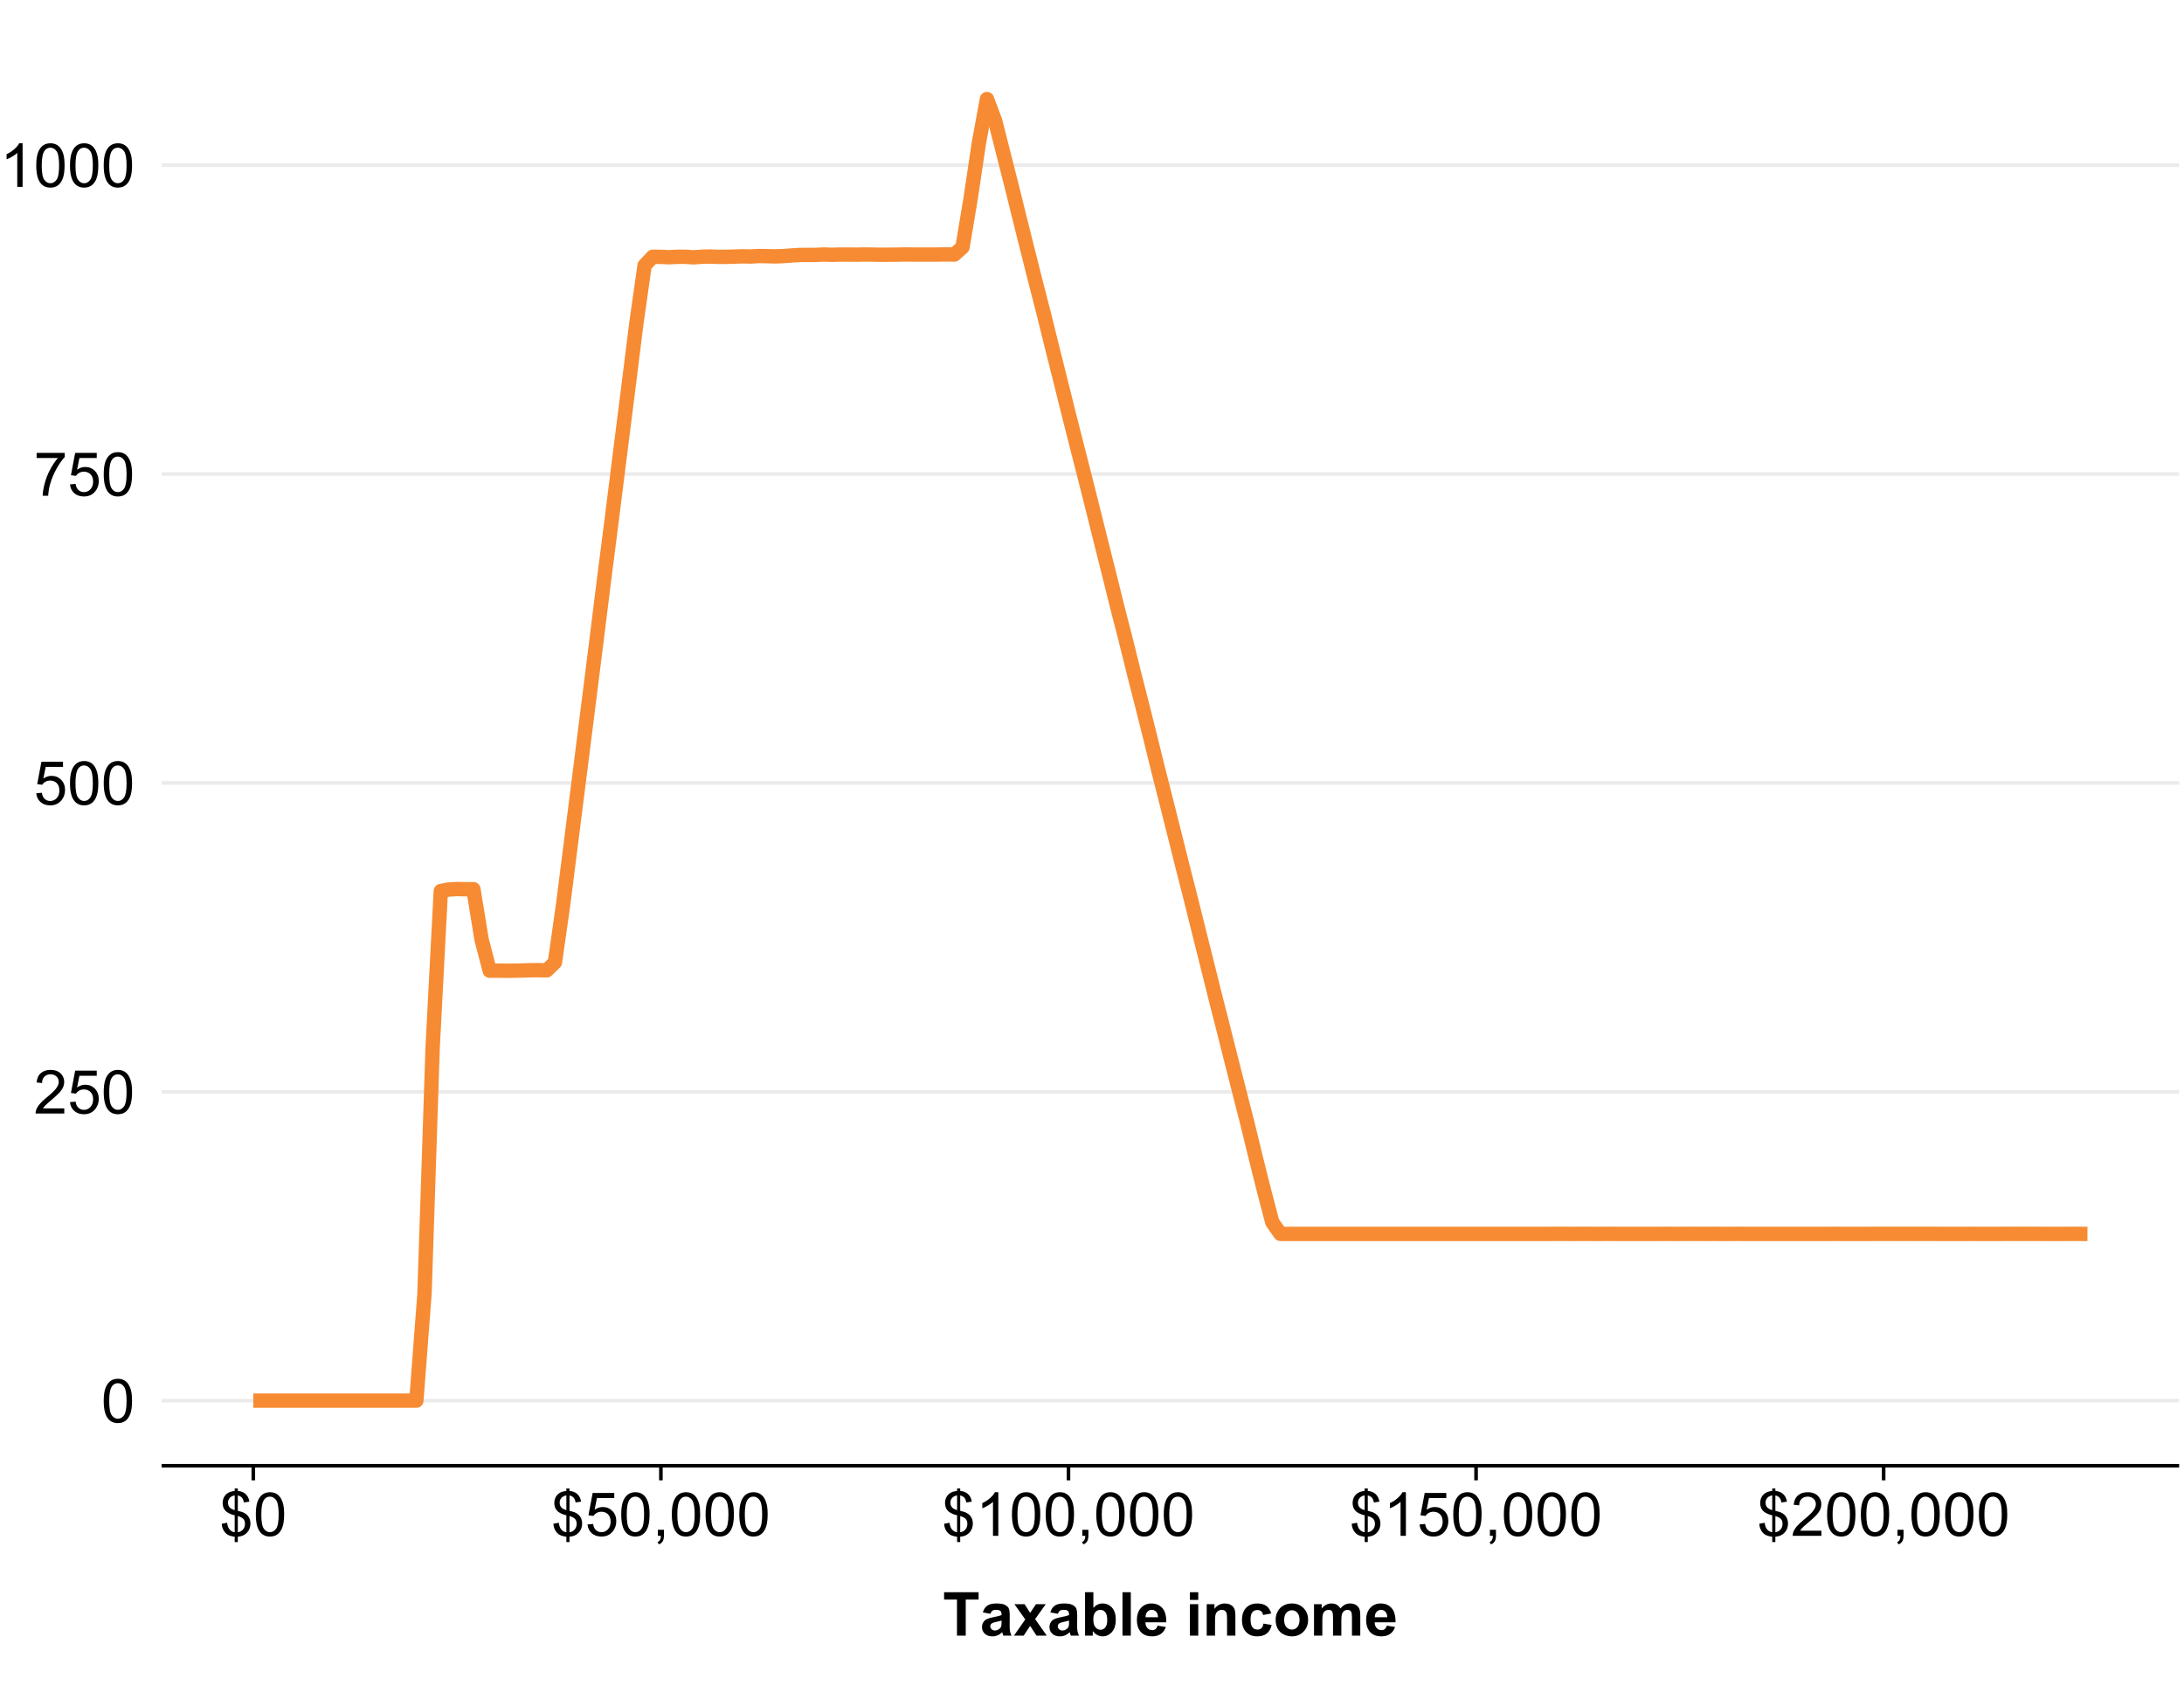
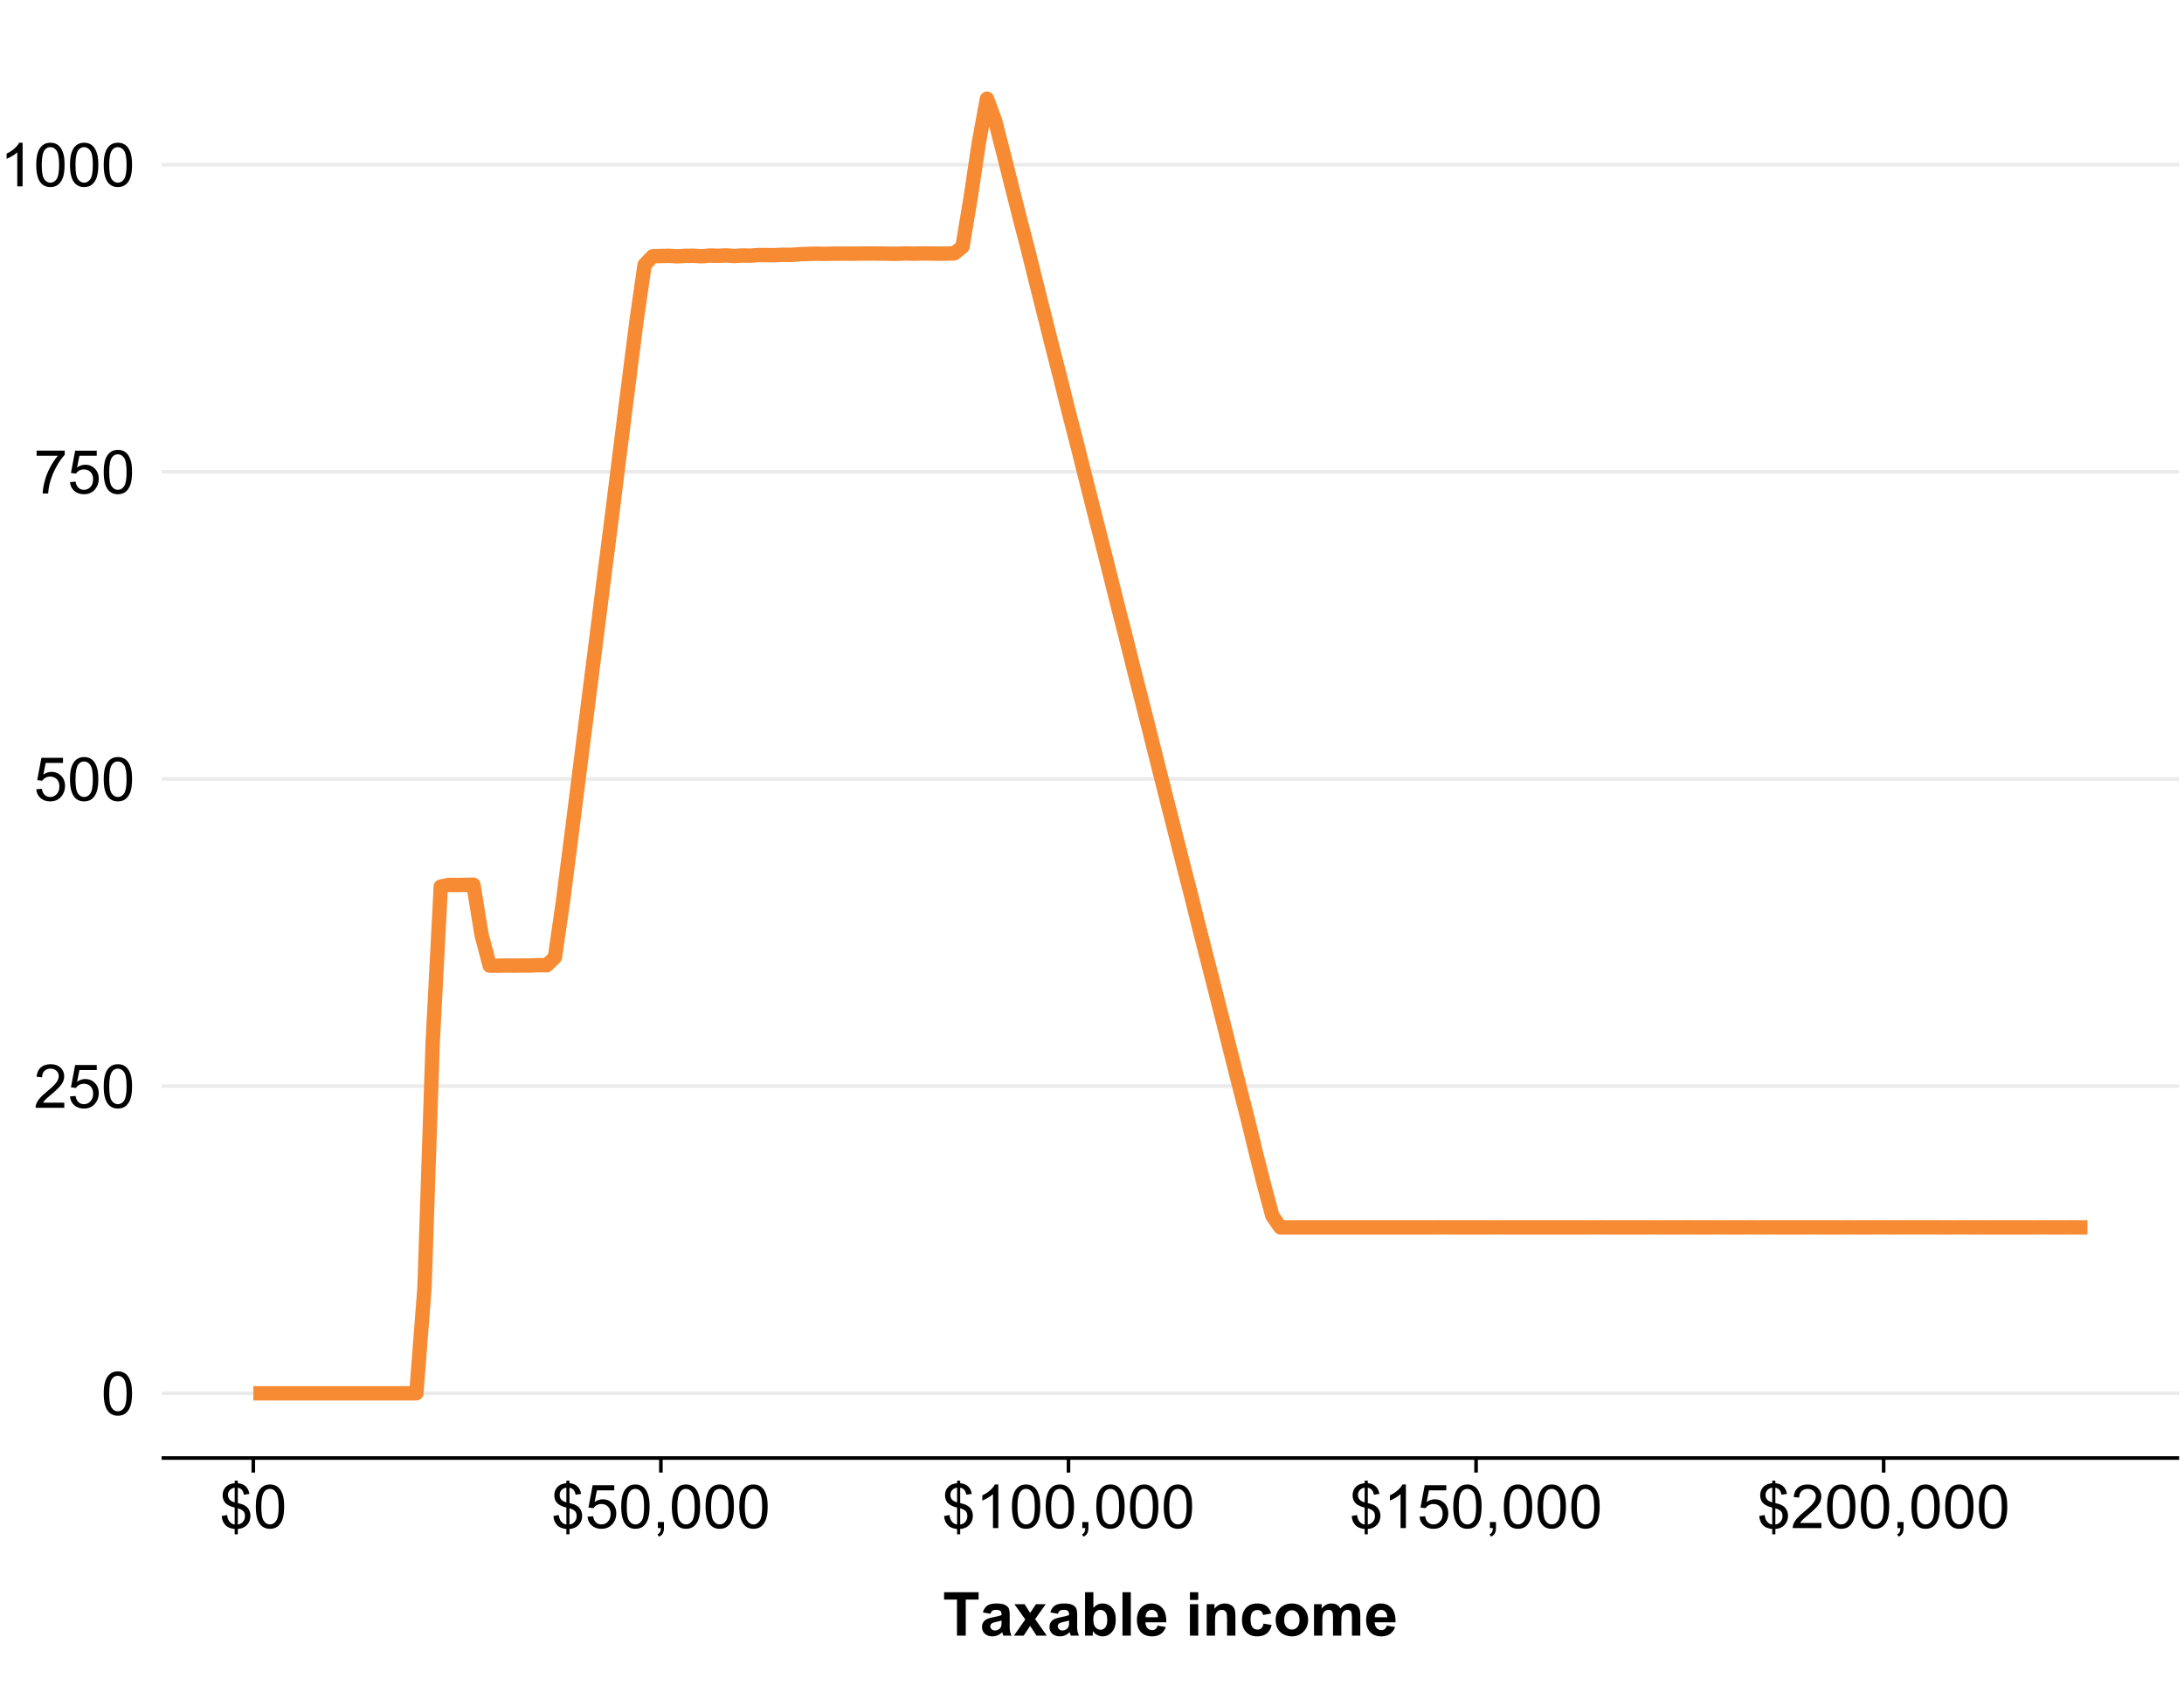
<svg xmlns="http://www.w3.org/2000/svg" xmlns:xlink="http://www.w3.org/1999/xlink" width="648pt" height="504pt" viewBox="0 0 648 504" version="1.1">
  <defs>
    <g>
      <symbol overflow="visible" id="glyph0-0">
        <path style="stroke:none;" d="M 2.25 0 L 2.25 -11.25 L 11.25 -11.25 L 11.25 0 Z M 2.531 -0.281 L 10.969 -0.281 L 10.969 -10.969 L 2.531 -10.969 Z M 2.531 -0.281 " />
      </symbol>
      <symbol overflow="visible" id="glyph0-1">
        <path style="stroke:none;" d="M 0.746 -6.355 C 0.742 -7.875 0.898 -9.102 1.215 -10.031 C 1.527 -10.961 1.996 -11.676 2.613 -12.18 C 3.23 -12.684 4.008 -12.938 4.949 -12.938 C 5.637 -12.938 6.242 -12.797 6.766 -12.52 C 7.285 -12.238 7.715 -11.836 8.059 -11.316 C 8.395 -10.789 8.664 -10.152 8.859 -9.398 C 9.051 -8.645 9.145 -7.629 9.148 -6.355 C 9.145 -4.84 8.992 -3.617 8.684 -2.691 C 8.371 -1.762 7.906 -1.047 7.289 -0.539 C 6.672 -0.035 5.891 0.215 4.949 0.219 C 3.703 0.215 2.727 -0.227 2.023 -1.117 C 1.168 -2.188 0.742 -3.934 0.746 -6.355 Z M 2.375 -6.355 C 2.371 -4.234 2.621 -2.824 3.117 -2.129 C 3.609 -1.426 4.219 -1.078 4.949 -1.082 C 5.672 -1.078 6.281 -1.43 6.781 -2.137 C 7.273 -2.836 7.523 -4.242 7.523 -6.355 C 7.523 -8.473 7.273 -9.883 6.781 -10.582 C 6.281 -11.277 5.664 -11.625 4.93 -11.629 C 4.199 -11.625 3.621 -11.316 3.191 -10.703 C 2.645 -9.918 2.371 -8.469 2.375 -6.355 Z M 2.375 -6.355 " />
      </symbol>
      <symbol overflow="visible" id="glyph0-2">
        <path style="stroke:none;" d="M 9.062 -1.52 L 9.062 0 L 0.547 0 C 0.531 -0.379 0.594 -0.742 0.73 -1.098 C 0.945 -1.676 1.293 -2.25 1.77 -2.812 C 2.246 -3.375 2.934 -4.023 3.84 -4.766 C 5.238 -5.906 6.188 -6.816 6.68 -7.492 C 7.172 -8.16 7.418 -8.793 7.418 -9.395 C 7.418 -10.02 7.191 -10.551 6.746 -10.98 C 6.293 -11.41 5.711 -11.625 4.992 -11.629 C 4.23 -11.625 3.621 -11.395 3.164 -10.941 C 2.703 -10.48 2.469 -9.848 2.469 -9.043 L 0.844 -9.211 C 0.953 -10.422 1.371 -11.344 2.102 -11.984 C 2.824 -12.617 3.801 -12.938 5.027 -12.938 C 6.262 -12.938 7.238 -12.594 7.961 -11.91 C 8.68 -11.223 9.039 -10.371 9.043 -9.359 C 9.039 -8.84 8.934 -8.336 8.727 -7.84 C 8.512 -7.34 8.164 -6.812 7.676 -6.266 C 7.188 -5.711 6.375 -4.957 5.238 -4 C 4.285 -3.199 3.676 -2.66 3.41 -2.379 C 3.141 -2.094 2.918 -1.805 2.742 -1.52 Z M 9.062 -1.52 " />
      </symbol>
      <symbol overflow="visible" id="glyph0-3">
        <path style="stroke:none;" d="M 0.746 -3.375 L 2.406 -3.516 C 2.527 -2.707 2.812 -2.098 3.266 -1.691 C 3.711 -1.281 4.254 -1.078 4.887 -1.082 C 5.648 -1.078 6.293 -1.363 6.82 -1.941 C 7.344 -2.512 7.605 -3.273 7.609 -4.227 C 7.605 -5.125 7.352 -5.84 6.848 -6.363 C 6.34 -6.883 5.676 -7.141 4.859 -7.145 C 4.344 -7.141 3.887 -7.027 3.48 -6.797 C 3.07 -6.566 2.746 -6.266 2.516 -5.898 L 1.027 -6.09 L 2.277 -12.711 L 8.684 -12.711 L 8.684 -11.195 L 3.543 -11.195 L 2.848 -7.734 C 3.621 -8.273 4.43 -8.543 5.281 -8.543 C 6.402 -8.543 7.352 -8.152 8.129 -7.371 C 8.898 -6.59 9.285 -5.586 9.289 -4.367 C 9.285 -3.195 8.945 -2.188 8.27 -1.344 C 7.441 -0.301 6.316 0.215 4.887 0.219 C 3.715 0.215 2.758 -0.109 2.016 -0.766 C 1.273 -1.418 0.848 -2.289 0.746 -3.375 Z M 0.746 -3.375 " />
      </symbol>
      <symbol overflow="visible" id="glyph0-4">
        <path style="stroke:none;" d="M 0.852 -11.195 L 0.852 -12.719 L 9.195 -12.719 L 9.195 -11.488 C 8.367 -10.613 7.555 -9.453 6.754 -8.008 C 5.945 -6.559 5.324 -5.07 4.887 -3.543 C 4.57 -2.461 4.367 -1.281 4.281 0 L 2.656 0 C 2.668 -1.012 2.867 -2.234 3.25 -3.672 C 3.629 -5.105 4.176 -6.492 4.891 -7.828 C 5.602 -9.16 6.359 -10.281 7.164 -11.195 Z M 0.852 -11.195 " />
      </symbol>
      <symbol overflow="visible" id="glyph0-5">
        <path style="stroke:none;" d="M 6.707 0 L 5.125 0 L 5.125 -10.082 C 4.742 -9.715 4.242 -9.352 3.625 -8.988 C 3.004 -8.625 2.449 -8.352 1.961 -8.172 L 1.961 -9.703 C 2.844 -10.117 3.617 -10.621 4.281 -11.215 C 4.941 -11.805 5.41 -12.379 5.688 -12.938 L 6.707 -12.938 Z M 6.707 0 " />
      </symbol>
      <symbol overflow="visible" id="glyph0-6">
        <path style="stroke:none;" d="M 4.484 1.855 L 4.484 0.273 C 3.688 0.172 3.047 -0.004 2.555 -0.258 C 2.059 -0.512 1.629 -0.922 1.27 -1.492 C 0.906 -2.059 0.695 -2.754 0.641 -3.578 L 2.234 -3.875 C 2.352 -3.023 2.57 -2.402 2.883 -2.004 C 3.328 -1.441 3.859 -1.125 4.484 -1.062 L 4.484 -6.102 C 3.828 -6.219 3.164 -6.473 2.488 -6.855 C 1.98 -7.137 1.59 -7.523 1.32 -8.023 C 1.047 -8.52 0.914 -9.086 0.914 -9.719 C 0.914 -10.84 1.312 -11.75 2.109 -12.453 C 2.641 -12.918 3.43 -13.207 4.484 -13.316 L 4.484 -14.07 L 5.414 -14.07 L 5.414 -13.316 C 6.332 -13.227 7.059 -12.957 7.602 -12.508 C 8.289 -11.93 8.707 -11.141 8.852 -10.141 L 7.215 -9.898 C 7.117 -10.516 6.922 -10.992 6.629 -11.324 C 6.332 -11.652 5.93 -11.871 5.414 -11.98 L 5.414 -7.418 C 6.211 -7.215 6.738 -7.059 6.996 -6.953 C 7.488 -6.73 7.887 -6.465 8.199 -6.16 C 8.504 -5.848 8.742 -5.48 8.914 -5.055 C 9.078 -4.625 9.164 -4.16 9.168 -3.664 C 9.164 -2.566 8.816 -1.652 8.121 -0.922 C 7.422 -0.188 6.52 0.199 5.414 0.254 L 5.414 1.855 Z M 4.484 -11.996 C 3.863 -11.898 3.379 -11.652 3.027 -11.258 C 2.672 -10.855 2.496 -10.387 2.496 -9.844 C 2.496 -9.305 2.645 -8.852 2.949 -8.488 C 3.246 -8.125 3.758 -7.836 4.484 -7.621 Z M 5.414 -1.062 C 6.027 -1.137 6.535 -1.406 6.938 -1.863 C 7.336 -2.316 7.535 -2.879 7.539 -3.559 C 7.535 -4.129 7.395 -4.594 7.113 -4.945 C 6.828 -5.293 6.262 -5.602 5.414 -5.879 Z M 5.414 -1.062 " />
      </symbol>
      <symbol overflow="visible" id="glyph0-7">
        <path style="stroke:none;" d="M 1.602 0 L 1.602 -1.801 L 3.402 -1.801 L 3.402 0 C 3.398 0.66 3.281 1.191 3.051 1.602 C 2.812 2.008 2.441 2.324 1.934 2.547 L 1.492 1.871 C 1.824 1.723 2.07 1.508 2.23 1.227 C 2.387 0.938 2.477 0.531 2.496 0 Z M 1.602 0 " />
      </symbol>
      <symbol overflow="visible" id="glyph1-0">
        <path style="stroke:none;" d="M 2.25 0 L 2.25 -11.25 L 11.25 -11.25 L 11.25 0 Z M 2.531 -0.281 L 10.969 -0.281 L 10.969 -10.969 L 2.531 -10.969 Z M 2.531 -0.281 " />
      </symbol>
      <symbol overflow="visible" id="glyph1-1">
        <path style="stroke:none;" d="M 4.211 0 L 4.211 -10.703 L 0.387 -10.703 L 0.387 -12.883 L 10.625 -12.883 L 10.625 -10.703 L 6.812 -10.703 L 6.812 0 Z M 4.211 0 " />
      </symbol>
      <symbol overflow="visible" id="glyph1-2">
        <path style="stroke:none;" d="M 3.137 -6.484 L 0.898 -6.891 C 1.145 -7.789 1.578 -8.457 2.195 -8.895 C 2.809 -9.328 3.723 -9.543 4.938 -9.547 C 6.039 -9.543 6.859 -9.414 7.402 -9.152 C 7.938 -8.891 8.316 -8.559 8.539 -8.16 C 8.754 -7.758 8.863 -7.02 8.867 -5.949 L 8.844 -3.066 C 8.84 -2.242 8.879 -1.637 8.961 -1.25 C 9.035 -0.859 9.184 -0.445 9.406 0 L 6.961 0 C 6.895 -0.164 6.812 -0.406 6.723 -0.73 C 6.68 -0.875 6.652 -0.973 6.637 -1.02 C 6.211 -0.609 5.758 -0.301 5.281 -0.098 C 4.797 0.109 4.285 0.211 3.742 0.211 C 2.781 0.211 2.023 -0.047 1.473 -0.57 C 0.914 -1.086 0.637 -1.746 0.641 -2.547 C 0.637 -3.074 0.766 -3.543 1.02 -3.957 C 1.27 -4.367 1.621 -4.684 2.078 -4.906 C 2.527 -5.125 3.184 -5.32 4.043 -5.484 C 5.195 -5.699 5.992 -5.898 6.441 -6.09 L 6.441 -6.336 C 6.438 -6.805 6.32 -7.145 6.09 -7.352 C 5.852 -7.551 5.41 -7.652 4.766 -7.656 C 4.32 -7.652 3.977 -7.566 3.734 -7.395 C 3.484 -7.223 3.285 -6.918 3.137 -6.484 Z M 6.441 -4.484 C 6.121 -4.375 5.621 -4.25 4.938 -4.102 C 4.25 -3.953 3.801 -3.809 3.594 -3.672 C 3.266 -3.441 3.105 -3.152 3.109 -2.805 C 3.105 -2.457 3.234 -2.156 3.496 -1.906 C 3.75 -1.652 4.078 -1.527 4.484 -1.531 C 4.922 -1.527 5.348 -1.676 5.758 -1.969 C 6.051 -2.191 6.246 -2.461 6.344 -2.785 C 6.406 -2.992 6.438 -3.395 6.441 -3.992 Z M 6.441 -4.484 " />
      </symbol>
      <symbol overflow="visible" id="glyph1-3">
        <path style="stroke:none;" d="M 0.105 0 L 3.473 -4.809 L 0.246 -9.336 L 3.262 -9.336 L 4.914 -6.766 L 6.652 -9.336 L 9.555 -9.336 L 6.391 -4.914 L 9.844 0 L 6.812 0 L 4.914 -2.891 L 2.996 0 Z M 0.105 0 " />
      </symbol>
      <symbol overflow="visible" id="glyph1-4">
        <path style="stroke:none;" d="M 1.188 0 L 1.188 -12.883 L 3.656 -12.883 L 3.656 -8.242 C 4.414 -9.109 5.316 -9.543 6.363 -9.547 C 7.5 -9.543 8.438 -9.133 9.184 -8.309 C 9.926 -7.484 10.301 -6.301 10.301 -4.766 C 10.301 -3.168 9.918 -1.941 9.16 -1.082 C 8.398 -0.219 7.48 0.211 6.398 0.211 C 5.863 0.211 5.336 0.078 4.82 -0.188 C 4.301 -0.453 3.855 -0.848 3.48 -1.371 L 3.48 0 Z M 3.641 -4.867 C 3.637 -3.898 3.789 -3.184 4.094 -2.727 C 4.52 -2.066 5.09 -1.738 5.801 -1.742 C 6.344 -1.738 6.805 -1.973 7.191 -2.438 C 7.574 -2.902 7.77 -3.637 7.77 -4.641 C 7.77 -5.707 7.574 -6.477 7.188 -6.949 C 6.801 -7.418 6.305 -7.652 5.703 -7.656 C 5.109 -7.652 4.617 -7.422 4.227 -6.965 C 3.832 -6.5 3.637 -5.801 3.641 -4.867 Z M 3.641 -4.867 " />
      </symbol>
      <symbol overflow="visible" id="glyph1-5">
        <path style="stroke:none;" d="M 1.293 0 L 1.293 -12.883 L 3.762 -12.883 L 3.762 0 Z M 1.293 0 " />
      </symbol>
      <symbol overflow="visible" id="glyph1-6">
        <path style="stroke:none;" d="M 6.695 -2.969 L 9.156 -2.559 C 8.84 -1.652 8.34 -0.965 7.66 -0.496 C 6.973 -0.023 6.121 0.211 5.098 0.211 C 3.473 0.211 2.27 -0.316 1.492 -1.379 C 0.875 -2.227 0.566 -3.301 0.57 -4.598 C 0.566 -6.141 0.973 -7.352 1.781 -8.23 C 2.59 -9.105 3.613 -9.543 4.852 -9.547 C 6.238 -9.543 7.332 -9.086 8.137 -8.168 C 8.938 -7.25 9.32 -5.844 9.289 -3.953 L 3.102 -3.953 C 3.117 -3.219 3.316 -2.648 3.699 -2.242 C 4.078 -1.832 4.555 -1.629 5.125 -1.633 C 5.508 -1.629 5.832 -1.734 6.098 -1.949 C 6.359 -2.156 6.559 -2.496 6.695 -2.969 Z M 6.836 -5.469 C 6.816 -6.18 6.633 -6.723 6.285 -7.098 C 5.93 -7.465 5.5 -7.652 5 -7.656 C 4.457 -7.652 4.012 -7.457 3.664 -7.066 C 3.309 -6.672 3.137 -6.137 3.148 -5.469 Z M 6.836 -5.469 " />
      </symbol>
      <symbol overflow="visible" id="glyph1-7">
        <path style="stroke:none;" d="" />
      </symbol>
      <symbol overflow="visible" id="glyph1-8">
        <path style="stroke:none;" d="M 1.293 -10.602 L 1.293 -12.883 L 3.762 -12.883 L 3.762 -10.602 Z M 1.293 0 L 1.293 -9.336 L 3.762 -9.336 L 3.762 0 Z M 1.293 0 " />
      </symbol>
      <symbol overflow="visible" id="glyph1-9">
        <path style="stroke:none;" d="M 9.781 0 L 7.312 0 L 7.312 -4.766 C 7.312 -5.766 7.258 -6.418 7.152 -6.719 C 7.047 -7.012 6.875 -7.242 6.641 -7.41 C 6.398 -7.57 6.113 -7.652 5.781 -7.656 C 5.352 -7.652 4.969 -7.535 4.629 -7.305 C 4.289 -7.066 4.055 -6.754 3.93 -6.371 C 3.801 -5.98 3.738 -5.266 3.742 -4.227 L 3.742 0 L 1.273 0 L 1.273 -9.336 L 3.57 -9.336 L 3.57 -7.961 C 4.379 -9.016 5.406 -9.543 6.645 -9.547 C 7.188 -9.543 7.684 -9.445 8.137 -9.25 C 8.586 -9.051 8.926 -8.801 9.16 -8.5 C 9.387 -8.191 9.551 -7.844 9.645 -7.461 C 9.734 -7.07 9.777 -6.52 9.781 -5.801 Z M 9.781 0 " />
      </symbol>
      <symbol overflow="visible" id="glyph1-10">
        <path style="stroke:none;" d="M 9.43 -6.574 L 6.996 -6.133 C 6.914 -6.617 6.727 -6.984 6.438 -7.23 C 6.145 -7.477 5.77 -7.598 5.309 -7.602 C 4.691 -7.598 4.199 -7.387 3.836 -6.965 C 3.469 -6.539 3.285 -5.828 3.289 -4.836 C 3.285 -3.723 3.473 -2.941 3.844 -2.484 C 4.215 -2.027 4.715 -1.797 5.344 -1.801 C 5.812 -1.797 6.195 -1.93 6.496 -2.199 C 6.793 -2.465 7.004 -2.926 7.129 -3.578 L 9.555 -3.164 C 9.301 -2.047 8.816 -1.203 8.102 -0.641 C 7.387 -0.07 6.43 0.211 5.23 0.211 C 3.859 0.211 2.77 -0.219 1.961 -1.082 C 1.148 -1.941 0.742 -3.133 0.746 -4.656 C 0.742 -6.195 1.152 -7.395 1.969 -8.258 C 2.781 -9.113 3.883 -9.543 5.273 -9.547 C 6.406 -9.543 7.309 -9.301 7.984 -8.812 C 8.652 -8.32 9.133 -7.574 9.43 -6.574 Z M 9.43 -6.574 " />
      </symbol>
      <symbol overflow="visible" id="glyph1-11">
        <path style="stroke:none;" d="M 0.719 -4.797 C 0.715 -5.617 0.918 -6.41 1.324 -7.18 C 1.73 -7.945 2.301 -8.531 3.043 -8.938 C 3.781 -9.34 4.609 -9.543 5.527 -9.547 C 6.938 -9.543 8.098 -9.086 9 -8.168 C 9.898 -7.25 10.348 -6.09 10.352 -4.695 C 10.348 -3.277 9.891 -2.105 8.984 -1.18 C 8.07 -0.25 6.926 0.211 5.547 0.211 C 4.688 0.211 3.871 0.02 3.098 -0.367 C 2.32 -0.754 1.73 -1.32 1.324 -2.07 C 0.918 -2.812 0.715 -3.723 0.719 -4.797 Z M 3.25 -4.668 C 3.246 -3.738 3.465 -3.027 3.91 -2.539 C 4.348 -2.043 4.891 -1.797 5.539 -1.801 C 6.18 -1.797 6.719 -2.043 7.156 -2.539 C 7.59 -3.027 7.809 -3.742 7.812 -4.684 C 7.809 -5.594 7.59 -6.297 7.156 -6.793 C 6.719 -7.281 6.18 -7.527 5.539 -7.531 C 4.891 -7.527 4.348 -7.281 3.91 -6.793 C 3.465 -6.297 3.246 -5.59 3.25 -4.668 Z M 3.25 -4.668 " />
      </symbol>
      <symbol overflow="visible" id="glyph1-12">
        <path style="stroke:none;" d="M 1.109 -9.336 L 3.383 -9.336 L 3.383 -8.059 C 4.195 -9.047 5.168 -9.543 6.293 -9.547 C 6.887 -9.543 7.402 -9.422 7.848 -9.176 C 8.285 -8.926 8.648 -8.551 8.93 -8.059 C 9.34 -8.551 9.781 -8.926 10.258 -9.176 C 10.73 -9.422 11.238 -9.543 11.777 -9.547 C 12.461 -9.543 13.039 -9.406 13.516 -9.129 C 13.988 -8.848 14.344 -8.438 14.582 -7.902 C 14.75 -7.5 14.836 -6.855 14.836 -5.969 L 14.836 0 L 12.367 0 L 12.367 -5.336 C 12.363 -6.258 12.277 -6.855 12.109 -7.129 C 11.879 -7.477 11.527 -7.652 11.055 -7.656 C 10.707 -7.652 10.383 -7.547 10.082 -7.34 C 9.773 -7.125 9.555 -6.816 9.422 -6.41 C 9.285 -6.004 9.215 -5.359 9.219 -4.484 L 9.219 0 L 6.75 0 L 6.75 -5.117 C 6.75 -6.02 6.703 -6.605 6.617 -6.871 C 6.523 -7.133 6.387 -7.328 6.207 -7.461 C 6.02 -7.586 5.77 -7.652 5.457 -7.656 C 5.074 -7.652 4.734 -7.551 4.43 -7.348 C 4.125 -7.141 3.906 -6.844 3.773 -6.457 C 3.641 -6.07 3.574 -5.43 3.578 -4.535 L 3.578 0 L 1.109 0 Z M 1.109 -9.336 " />
      </symbol>
    </g>
    <clipPath id="clip1">
-       <path d="M 47.949 415 L 646.559 415 L 646.559 417 L 47.949 417 Z M 47.949 415 " />
+       <path d="M 47.949 412 L 646.559 412 L 646.559 414 L 47.949 414 Z M 47.949 412 " />
    </clipPath>
    <clipPath id="clip2">
-       <path d="M 47.949 323 L 646.559 323 L 646.559 325 L 47.949 325 Z M 47.949 323 " />
+       <path d="M 47.949 321 L 646.559 321 L 646.559 323 L 47.949 323 Z M 47.949 321 " />
    </clipPath>
    <clipPath id="clip3">
-       <path d="M 47.949 231 L 646.559 231 L 646.559 233 L 47.949 233 Z M 47.949 231 " />
+       <path d="M 47.949 230 L 646.559 230 L 646.559 232 L 47.949 232 Z M 47.949 230 " />
    </clipPath>
    <clipPath id="clip4">
-       <path d="M 47.949 140 L 646.559 140 L 646.559 142 L 47.949 142 Z M 47.949 140 " />
+       <path d="M 47.949 139 L 646.559 139 L 646.559 141 L 47.949 141 Z M 47.949 139 " />
    </clipPath>
    <clipPath id="clip5">
      <path d="M 47.949 48 L 646.559 48 L 646.559 50 L 47.949 50 Z M 47.949 48 " />
    </clipPath>
  </defs>
-   <g id="surface41">
+   <g id="surface384">
    <rect x="0" y="0" width="648" height="504" style="fill:rgb(100%,100%,100%);fill-opacity:1;stroke:none;" />
    <g clip-path="url(#clip1)" clip-rule="nonzero">
-       <path style="fill:none;stroke-width:1.067;stroke-linecap:butt;stroke-linejoin:round;stroke:rgb(92.157%,92.157%,92.157%);stroke-opacity:1;stroke-miterlimit:10;" d="M 47.949 415.617 L 646.559 415.617 " />
+       <path style="fill:none;stroke-width:1.067;stroke-linecap:butt;stroke-linejoin:round;stroke:rgb(92.157%,92.157%,92.157%);stroke-opacity:1;stroke-miterlimit:10;" d="M 47.949 413.426 L 646.559 413.426 " />
    </g>
    <g clip-path="url(#clip2)" clip-rule="nonzero">
-       <path style="fill:none;stroke-width:1.067;stroke-linecap:butt;stroke-linejoin:round;stroke:rgb(92.157%,92.157%,92.157%);stroke-opacity:1;stroke-miterlimit:10;" d="M 47.949 323.965 L 646.559 323.965 " />
+       <path style="fill:none;stroke-width:1.067;stroke-linecap:butt;stroke-linejoin:round;stroke:rgb(92.157%,92.157%,92.157%);stroke-opacity:1;stroke-miterlimit:10;" d="M 47.949 322.281 L 646.559 322.281 " />
    </g>
    <g clip-path="url(#clip3)" clip-rule="nonzero">
-       <path style="fill:none;stroke-width:1.067;stroke-linecap:butt;stroke-linejoin:round;stroke:rgb(92.157%,92.157%,92.157%);stroke-opacity:1;stroke-miterlimit:10;" d="M 47.949 232.316 L 646.559 232.316 " />
+       <path style="fill:none;stroke-width:1.067;stroke-linecap:butt;stroke-linejoin:round;stroke:rgb(92.157%,92.157%,92.157%);stroke-opacity:1;stroke-miterlimit:10;" d="M 47.949 231.137 L 646.559 231.137 " />
    </g>
    <g clip-path="url(#clip4)" clip-rule="nonzero">
-       <path style="fill:none;stroke-width:1.067;stroke-linecap:butt;stroke-linejoin:round;stroke:rgb(92.157%,92.157%,92.157%);stroke-opacity:1;stroke-miterlimit:10;" d="M 47.949 140.664 L 646.559 140.664 " />
+       <path style="fill:none;stroke-width:1.067;stroke-linecap:butt;stroke-linejoin:round;stroke:rgb(92.157%,92.157%,92.157%);stroke-opacity:1;stroke-miterlimit:10;" d="M 47.949 139.992 L 646.559 139.992 " />
    </g>
    <g clip-path="url(#clip5)" clip-rule="nonzero">
-       <path style="fill:none;stroke-width:1.067;stroke-linecap:butt;stroke-linejoin:round;stroke:rgb(92.157%,92.157%,92.157%);stroke-opacity:1;stroke-miterlimit:10;" d="M 47.949 49.012 L 646.559 49.012 " />
+       <path style="fill:none;stroke-width:1.067;stroke-linecap:butt;stroke-linejoin:round;stroke:rgb(92.157%,92.157%,92.157%);stroke-opacity:1;stroke-miterlimit:10;" d="M 47.949 48.848 L 646.559 48.848 " />
    </g>
-     <path style="fill:none;stroke-width:4.268;stroke-linecap:butt;stroke-linejoin:round;stroke:rgb(96.471%,54.51%,20%);stroke-opacity:1;stroke-miterlimit:10;" d="M 75.16 415.617 L 123.531 415.617 L 125.949 383.926 L 128.367 310.836 L 130.789 264.398 L 133.207 263.938 L 135.625 263.809 L 138.043 263.863 L 140.461 263.859 L 142.879 278.758 L 145.301 288.039 L 147.719 288.016 L 150.137 288.051 L 152.555 288.02 L 154.973 287.977 L 157.391 287.895 L 159.812 287.875 L 162.23 287.93 L 164.648 285.566 L 167.066 268.543 L 169.484 249.48 L 171.902 230.402 L 174.324 211.184 L 176.742 191.98 L 179.16 172.535 L 181.578 153.609 L 183.996 134.301 L 186.414 115.184 L 188.836 95.766 L 191.254 78.758 L 193.672 76.199 L 196.09 76.215 L 198.508 76.324 L 200.93 76.207 L 203.348 76.195 L 205.766 76.355 L 208.184 76.184 L 210.602 76.117 L 213.02 76.219 L 215.441 76.219 L 220.277 76.062 L 222.695 76.113 L 225.113 75.977 L 227.531 76.008 L 229.953 76.082 L 232.371 75.988 L 234.789 75.809 L 237.207 75.66 L 239.625 75.641 L 242.043 75.637 L 244.465 75.523 L 246.883 75.609 L 249.301 75.531 L 251.719 75.539 L 254.137 75.559 L 256.555 75.52 L 258.977 75.551 L 261.395 75.594 L 266.23 75.555 L 268.648 75.512 L 271.066 75.547 L 273.488 75.547 L 275.906 75.535 L 278.324 75.535 L 280.742 75.5 L 283.16 75.535 L 285.578 73.359 L 288 58.832 L 290.418 42.559 L 292.836 29.391 L 295.254 35.824 L 297.672 45.402 L 300.09 54.926 L 302.512 64.719 L 304.93 74.383 L 307.348 83.98 L 309.766 93.387 L 312.184 103.164 L 314.602 112.816 L 317.023 122.547 L 319.441 132.086 L 321.859 141.562 L 324.277 151.172 L 326.695 160.871 L 329.113 170.492 L 331.535 180.27 L 333.953 189.645 L 336.371 199.41 L 338.789 208.91 L 341.207 218.559 L 343.625 228.352 L 346.047 237.906 L 348.465 247.527 L 350.883 257.199 L 353.301 266.656 L 355.719 276.383 L 358.137 286.02 L 360.559 295.754 L 362.977 305.254 L 365.395 314.844 L 367.812 324.348 L 370.23 333.816 L 372.648 343.773 L 375.07 353.43 L 377.488 362.668 L 379.906 366.129 L 382.324 366.137 L 384.742 366.133 L 387.164 366.137 L 389.582 366.141 L 394.418 366.133 L 396.836 366.137 L 399.254 366.129 L 401.676 366.133 L 404.094 366.137 L 406.512 366.133 L 408.93 366.133 L 411.348 366.137 L 413.766 366.133 L 416.188 366.137 L 418.605 366.133 L 430.699 366.133 L 433.117 366.137 L 437.953 366.137 L 440.371 366.129 L 442.789 366.133 L 445.211 366.137 L 447.629 366.137 L 450.047 366.129 L 452.465 366.133 L 454.883 366.133 L 457.301 366.129 L 459.723 366.129 L 462.141 366.125 L 464.559 366.125 L 466.977 366.133 L 469.395 366.125 L 471.812 366.125 L 474.234 366.137 L 476.652 366.125 L 479.07 366.129 L 481.488 366.137 L 483.906 366.129 L 486.324 366.133 L 488.746 366.129 L 491.164 366.137 L 493.582 366.125 L 498.418 366.133 L 500.836 366.125 L 503.258 366.125 L 505.676 366.133 L 508.094 366.125 L 510.512 366.133 L 512.93 366.133 L 515.348 366.125 L 517.77 366.133 L 520.188 366.129 L 525.023 366.137 L 527.441 366.129 L 529.859 366.137 L 532.281 366.129 L 534.699 366.129 L 539.535 366.137 L 541.953 366.133 L 544.371 366.125 L 546.793 366.133 L 549.211 366.129 L 551.629 366.129 L 554.047 366.133 L 556.465 366.125 L 561.305 366.125 L 563.723 366.129 L 566.141 366.125 L 568.559 366.129 L 570.977 366.125 L 573.398 366.125 L 575.816 366.133 L 578.234 366.129 L 580.652 366.137 L 583.07 366.137 L 585.488 366.125 L 587.91 366.141 L 590.328 366.137 L 592.746 366.137 L 595.164 366.125 L 597.582 366.125 L 600 366.129 L 602.422 366.125 L 604.84 366.125 L 607.258 366.133 L 609.676 366.137 L 612.094 366.137 L 614.512 366.125 L 616.934 366.125 L 619.352 366.137 " />
+     <path style="fill:none;stroke-width:4.268;stroke-linecap:butt;stroke-linejoin:round;stroke:rgb(96.471%,54.51%,20%);stroke-opacity:1;stroke-miterlimit:10;" d="M 75.16 413.426 L 123.531 413.426 L 125.949 382.098 L 128.367 309.602 L 130.789 263.066 L 133.207 262.574 L 135.625 262.605 L 140.461 262.52 L 142.879 277.375 L 145.301 286.535 L 147.719 286.559 L 150.137 286.504 L 152.555 286.535 L 154.973 286.496 L 157.391 286.508 L 159.812 286.375 L 162.23 286.414 L 164.648 284.066 L 167.066 267.281 L 169.484 248.438 L 171.902 229.27 L 174.324 210.113 L 176.742 191.066 L 179.16 171.891 L 181.578 152.988 L 183.996 133.605 L 186.414 114.453 L 188.836 95.402 L 191.254 78.578 L 193.672 76.039 L 196.09 75.949 L 198.508 75.906 L 200.93 76.051 L 203.348 75.902 L 205.766 75.891 L 208.184 76.035 L 210.602 75.828 L 213.02 75.898 L 215.441 75.793 L 217.859 75.957 L 220.277 75.812 L 222.695 75.859 L 225.113 75.676 L 227.531 75.703 L 229.953 75.707 L 232.371 75.594 L 234.789 75.637 L 237.207 75.438 L 239.625 75.355 L 242.043 75.27 L 244.465 75.332 L 246.883 75.273 L 249.301 75.254 L 251.719 75.266 L 254.137 75.262 L 256.555 75.219 L 258.977 75.227 L 261.395 75.246 L 263.812 75.285 L 266.23 75.305 L 268.648 75.195 L 271.066 75.273 L 273.488 75.203 L 275.906 75.23 L 278.324 75.266 L 280.742 75.258 L 283.16 75.168 L 285.578 73.207 L 288 58.617 L 290.418 42.422 L 292.836 29.285 L 295.254 35.844 L 297.672 45.238 L 300.09 54.898 L 302.512 64.457 L 304.93 73.789 L 307.348 83.512 L 309.766 93.156 L 312.184 102.77 L 314.602 112.215 L 317.023 121.938 L 319.441 131.324 L 321.859 140.906 L 324.277 150.543 L 326.695 160.004 L 329.113 169.605 L 331.535 179.297 L 333.953 188.746 L 336.371 198.445 L 338.789 207.93 L 341.207 217.523 L 343.625 227.152 L 346.047 236.773 L 348.465 246.293 L 350.883 255.855 L 353.301 265.223 L 355.719 274.93 L 358.137 284.453 L 360.559 293.926 L 362.977 303.477 L 365.395 313.184 L 367.812 322.699 L 370.23 332.168 L 372.648 342.102 L 375.07 351.691 L 377.488 360.727 L 379.906 364.211 L 382.324 364.211 L 384.742 364.215 L 387.164 364.215 L 389.582 364.223 L 392 364.215 L 394.418 364.219 L 396.836 364.211 L 399.254 364.219 L 401.676 364.211 L 406.512 364.219 L 411.348 364.219 L 413.766 364.211 L 416.188 364.215 L 423.441 364.215 L 428.277 364.207 L 430.699 364.219 L 433.117 364.211 L 437.953 364.219 L 440.371 364.211 L 442.789 364.211 L 445.211 364.207 L 447.629 364.215 L 450.047 364.211 L 452.465 364.211 L 454.883 364.215 L 462.141 364.215 L 464.559 364.211 L 469.395 364.219 L 471.812 364.211 L 474.234 364.207 L 476.652 364.215 L 479.07 364.211 L 481.488 364.219 L 486.324 364.211 L 488.746 364.211 L 491.164 364.207 L 493.582 364.223 L 496 364.215 L 498.418 364.219 L 500.836 364.207 L 503.258 364.215 L 505.676 364.211 L 508.094 364.211 L 510.512 364.207 L 512.93 364.223 L 515.348 364.215 L 517.77 364.211 L 520.188 364.207 L 522.605 364.219 L 525.023 364.207 L 527.441 364.215 L 529.859 364.211 L 532.281 364.223 L 537.117 364.207 L 539.535 364.215 L 541.953 364.219 L 544.371 364.211 L 546.793 364.211 L 549.211 364.207 L 551.629 364.223 L 554.047 364.223 L 556.465 364.207 L 558.883 364.207 L 561.305 364.215 L 563.723 364.207 L 573.398 364.207 L 575.816 364.211 L 578.234 364.223 L 580.652 364.207 L 583.07 364.207 L 585.488 364.219 L 587.91 364.207 L 590.328 364.23 L 592.746 364.211 L 595.164 364.219 L 600 364.211 L 602.422 364.219 L 604.84 364.207 L 607.258 364.207 L 609.676 364.227 L 612.094 364.219 L 614.512 364.207 L 616.934 364.219 L 619.352 364.207 " />
    <g style="fill:rgb(0%,0%,0%);fill-opacity:1;">
-       <use xlink:href="#glyph0-1" x="30.031" y="422.062" />
+       <use xlink:href="#glyph0-1" x="30.031" y="419.867" />
    </g>
    <g style="fill:rgb(0%,0%,0%);fill-opacity:1;">
-       <use xlink:href="#glyph0-2" x="10.012" y="330.41" />
-       <use xlink:href="#glyph0-3" x="20.022" y="330.41" />
-       <use xlink:href="#glyph0-1" x="30.033" y="330.41" />
+       <use xlink:href="#glyph0-2" x="10.012" y="328.723" />
+       <use xlink:href="#glyph0-3" x="20.022" y="328.723" />
+       <use xlink:href="#glyph0-1" x="30.033" y="328.723" />
    </g>
    <g style="fill:rgb(0%,0%,0%);fill-opacity:1;">
-       <use xlink:href="#glyph0-3" x="10.012" y="238.758" />
-       <use xlink:href="#glyph0-1" x="20.022" y="238.758" />
-       <use xlink:href="#glyph0-1" x="30.033" y="238.758" />
+       <use xlink:href="#glyph0-3" x="10.012" y="237.578" />
+       <use xlink:href="#glyph0-1" x="20.022" y="237.578" />
+       <use xlink:href="#glyph0-1" x="30.033" y="237.578" />
    </g>
    <g style="fill:rgb(0%,0%,0%);fill-opacity:1;">
-       <use xlink:href="#glyph0-4" x="10.012" y="147.105" />
-       <use xlink:href="#glyph0-3" x="20.022" y="147.105" />
-       <use xlink:href="#glyph0-1" x="30.033" y="147.105" />
+       <use xlink:href="#glyph0-4" x="10.012" y="146.434" />
+       <use xlink:href="#glyph0-3" x="20.022" y="146.434" />
+       <use xlink:href="#glyph0-1" x="30.033" y="146.434" />
    </g>
    <g style="fill:rgb(0%,0%,0%);fill-opacity:1;">
-       <use xlink:href="#glyph0-5" x="0" y="55.453" />
-       <use xlink:href="#glyph0-1" x="10.011" y="55.453" />
-       <use xlink:href="#glyph0-1" x="20.021" y="55.453" />
-       <use xlink:href="#glyph0-1" x="30.032" y="55.453" />
+       <use xlink:href="#glyph0-5" x="0" y="55.289" />
+       <use xlink:href="#glyph0-1" x="10.011" y="55.289" />
+       <use xlink:href="#glyph0-1" x="20.021" y="55.289" />
+       <use xlink:href="#glyph0-1" x="30.032" y="55.289" />
    </g>
-     <path style="fill:none;stroke-width:1.067;stroke-linecap:butt;stroke-linejoin:round;stroke:rgb(0%,0%,0%);stroke-opacity:1;stroke-miterlimit:10;" d="M 47.949 434.93 L 646.559 434.93 " />
-     <path style="fill:none;stroke-width:1.067;stroke-linecap:butt;stroke-linejoin:round;stroke:rgb(0%,0%,0%);stroke-opacity:1;stroke-miterlimit:10;" d="M 75.16 439.25 L 75.16 434.93 " />
-     <path style="fill:none;stroke-width:1.067;stroke-linecap:butt;stroke-linejoin:round;stroke:rgb(0%,0%,0%);stroke-opacity:1;stroke-miterlimit:10;" d="M 196.09 439.25 L 196.09 434.93 " />
-     <path style="fill:none;stroke-width:1.067;stroke-linecap:butt;stroke-linejoin:round;stroke:rgb(0%,0%,0%);stroke-opacity:1;stroke-miterlimit:10;" d="M 317.023 439.25 L 317.023 434.93 " />
-     <path style="fill:none;stroke-width:1.067;stroke-linecap:butt;stroke-linejoin:round;stroke:rgb(0%,0%,0%);stroke-opacity:1;stroke-miterlimit:10;" d="M 437.953 439.25 L 437.953 434.93 " />
-     <path style="fill:none;stroke-width:1.067;stroke-linecap:butt;stroke-linejoin:round;stroke:rgb(0%,0%,0%);stroke-opacity:1;stroke-miterlimit:10;" d="M 558.883 439.25 L 558.883 434.93 " />
+     <path style="fill:none;stroke-width:1.067;stroke-linecap:butt;stroke-linejoin:round;stroke:rgb(0%,0%,0%);stroke-opacity:1;stroke-miterlimit:10;" d="M 47.949 432.633 L 646.559 432.633 " />
+     <path style="fill:none;stroke-width:1.067;stroke-linecap:butt;stroke-linejoin:round;stroke:rgb(0%,0%,0%);stroke-opacity:1;stroke-miterlimit:10;" d="M 75.16 436.953 L 75.16 432.633 " />
+     <path style="fill:none;stroke-width:1.067;stroke-linecap:butt;stroke-linejoin:round;stroke:rgb(0%,0%,0%);stroke-opacity:1;stroke-miterlimit:10;" d="M 196.09 436.953 L 196.09 432.633 " />
+     <path style="fill:none;stroke-width:1.067;stroke-linecap:butt;stroke-linejoin:round;stroke:rgb(0%,0%,0%);stroke-opacity:1;stroke-miterlimit:10;" d="M 317.023 436.953 L 317.023 432.633 " />
+     <path style="fill:none;stroke-width:1.067;stroke-linecap:butt;stroke-linejoin:round;stroke:rgb(0%,0%,0%);stroke-opacity:1;stroke-miterlimit:10;" d="M 437.953 436.953 L 437.953 432.633 " />
+     <path style="fill:none;stroke-width:1.067;stroke-linecap:butt;stroke-linejoin:round;stroke:rgb(0%,0%,0%);stroke-opacity:1;stroke-miterlimit:10;" d="M 558.883 436.953 L 558.883 432.633 " />
    <g style="fill:rgb(0%,0%,0%);fill-opacity:1;">
-       <use xlink:href="#glyph0-6" x="65.148" y="455.723" />
-       <use xlink:href="#glyph0-1" x="75.159" y="455.723" />
+       <use xlink:href="#glyph0-6" x="65.148" y="453.426" />
+       <use xlink:href="#glyph0-1" x="75.159" y="453.426" />
    </g>
    <g style="fill:rgb(0%,0%,0%);fill-opacity:1;">
-       <use xlink:href="#glyph0-6" x="163.559" y="455.723" />
-       <use xlink:href="#glyph0-3" x="173.569" y="455.723" />
-       <use xlink:href="#glyph0-1" x="183.58" y="455.723" />
-       <use xlink:href="#glyph0-7" x="193.591" y="455.723" />
-       <use xlink:href="#glyph0-1" x="198.592" y="455.723" />
-       <use xlink:href="#glyph0-1" x="208.603" y="455.723" />
-       <use xlink:href="#glyph0-1" x="218.613" y="455.723" />
+       <use xlink:href="#glyph0-6" x="163.559" y="453.426" />
+       <use xlink:href="#glyph0-3" x="173.569" y="453.426" />
+       <use xlink:href="#glyph0-1" x="183.58" y="453.426" />
+       <use xlink:href="#glyph0-7" x="193.591" y="453.426" />
+       <use xlink:href="#glyph0-1" x="198.592" y="453.426" />
+       <use xlink:href="#glyph0-1" x="208.603" y="453.426" />
+       <use xlink:href="#glyph0-1" x="218.613" y="453.426" />
    </g>
    <g style="fill:rgb(0%,0%,0%);fill-opacity:1;">
-       <use xlink:href="#glyph0-6" x="279.484" y="455.723" />
-       <use xlink:href="#glyph0-5" x="289.495" y="455.723" />
-       <use xlink:href="#glyph0-1" x="299.506" y="455.723" />
-       <use xlink:href="#glyph0-1" x="309.517" y="455.723" />
-       <use xlink:href="#glyph0-7" x="319.527" y="455.723" />
-       <use xlink:href="#glyph0-1" x="324.528" y="455.723" />
-       <use xlink:href="#glyph0-1" x="334.539" y="455.723" />
-       <use xlink:href="#glyph0-1" x="344.55" y="455.723" />
+       <use xlink:href="#glyph0-6" x="279.484" y="453.426" />
+       <use xlink:href="#glyph0-5" x="289.495" y="453.426" />
+       <use xlink:href="#glyph0-1" x="299.506" y="453.426" />
+       <use xlink:href="#glyph0-1" x="309.517" y="453.426" />
+       <use xlink:href="#glyph0-7" x="319.527" y="453.426" />
+       <use xlink:href="#glyph0-1" x="324.528" y="453.426" />
+       <use xlink:href="#glyph0-1" x="334.539" y="453.426" />
+       <use xlink:href="#glyph0-1" x="344.55" y="453.426" />
    </g>
    <g style="fill:rgb(0%,0%,0%);fill-opacity:1;">
-       <use xlink:href="#glyph0-6" x="400.414" y="455.723" />
-       <use xlink:href="#glyph0-5" x="410.425" y="455.723" />
-       <use xlink:href="#glyph0-3" x="420.436" y="455.723" />
-       <use xlink:href="#glyph0-1" x="430.446" y="455.723" />
-       <use xlink:href="#glyph0-7" x="440.457" y="455.723" />
-       <use xlink:href="#glyph0-1" x="445.458" y="455.723" />
-       <use xlink:href="#glyph0-1" x="455.469" y="455.723" />
-       <use xlink:href="#glyph0-1" x="465.479" y="455.723" />
+       <use xlink:href="#glyph0-6" x="400.414" y="453.426" />
+       <use xlink:href="#glyph0-5" x="410.425" y="453.426" />
+       <use xlink:href="#glyph0-3" x="420.436" y="453.426" />
+       <use xlink:href="#glyph0-1" x="430.446" y="453.426" />
+       <use xlink:href="#glyph0-7" x="440.457" y="453.426" />
+       <use xlink:href="#glyph0-1" x="445.458" y="453.426" />
+       <use xlink:href="#glyph0-1" x="455.469" y="453.426" />
+       <use xlink:href="#glyph0-1" x="465.479" y="453.426" />
    </g>
    <g style="fill:rgb(0%,0%,0%);fill-opacity:1;">
-       <use xlink:href="#glyph0-6" x="521.344" y="455.723" />
-       <use xlink:href="#glyph0-2" x="531.354" y="455.723" />
-       <use xlink:href="#glyph0-1" x="541.365" y="455.723" />
-       <use xlink:href="#glyph0-1" x="551.376" y="455.723" />
-       <use xlink:href="#glyph0-7" x="561.387" y="455.723" />
-       <use xlink:href="#glyph0-1" x="566.388" y="455.723" />
-       <use xlink:href="#glyph0-1" x="576.398" y="455.723" />
-       <use xlink:href="#glyph0-1" x="586.409" y="455.723" />
+       <use xlink:href="#glyph0-6" x="521.344" y="453.426" />
+       <use xlink:href="#glyph0-2" x="531.354" y="453.426" />
+       <use xlink:href="#glyph0-1" x="541.365" y="453.426" />
+       <use xlink:href="#glyph0-1" x="551.376" y="453.426" />
+       <use xlink:href="#glyph0-7" x="561.387" y="453.426" />
+       <use xlink:href="#glyph0-1" x="566.388" y="453.426" />
+       <use xlink:href="#glyph0-1" x="576.398" y="453.426" />
+       <use xlink:href="#glyph0-1" x="586.409" y="453.426" />
    </g>
    <g style="fill:rgb(0%,0%,0%);fill-opacity:1;">
      <use xlink:href="#glyph1-1" x="279.727" y="485.344" />
      <use xlink:href="#glyph1-2" x="290.722" y="485.344" />
      <use xlink:href="#glyph1-3" x="300.732" y="485.344" />
      <use xlink:href="#glyph1-2" x="310.743" y="485.344" />
      <use xlink:href="#glyph1-4" x="320.754" y="485.344" />
      <use xlink:href="#glyph1-5" x="331.749" y="485.344" />
      <use xlink:href="#glyph1-6" x="336.75" y="485.344" />
      <use xlink:href="#glyph1-7" x="346.761" y="485.344" />
      <use xlink:href="#glyph1-8" x="351.762" y="485.344" />
      <use xlink:href="#glyph1-9" x="356.763" y="485.344" />
      <use xlink:href="#glyph1-10" x="367.758" y="485.344" />
      <use xlink:href="#glyph1-11" x="377.769" y="485.344" />
      <use xlink:href="#glyph1-12" x="388.764" y="485.344" />
      <use xlink:href="#glyph1-6" x="404.769" y="485.344" />
    </g>
  </g>
</svg>
